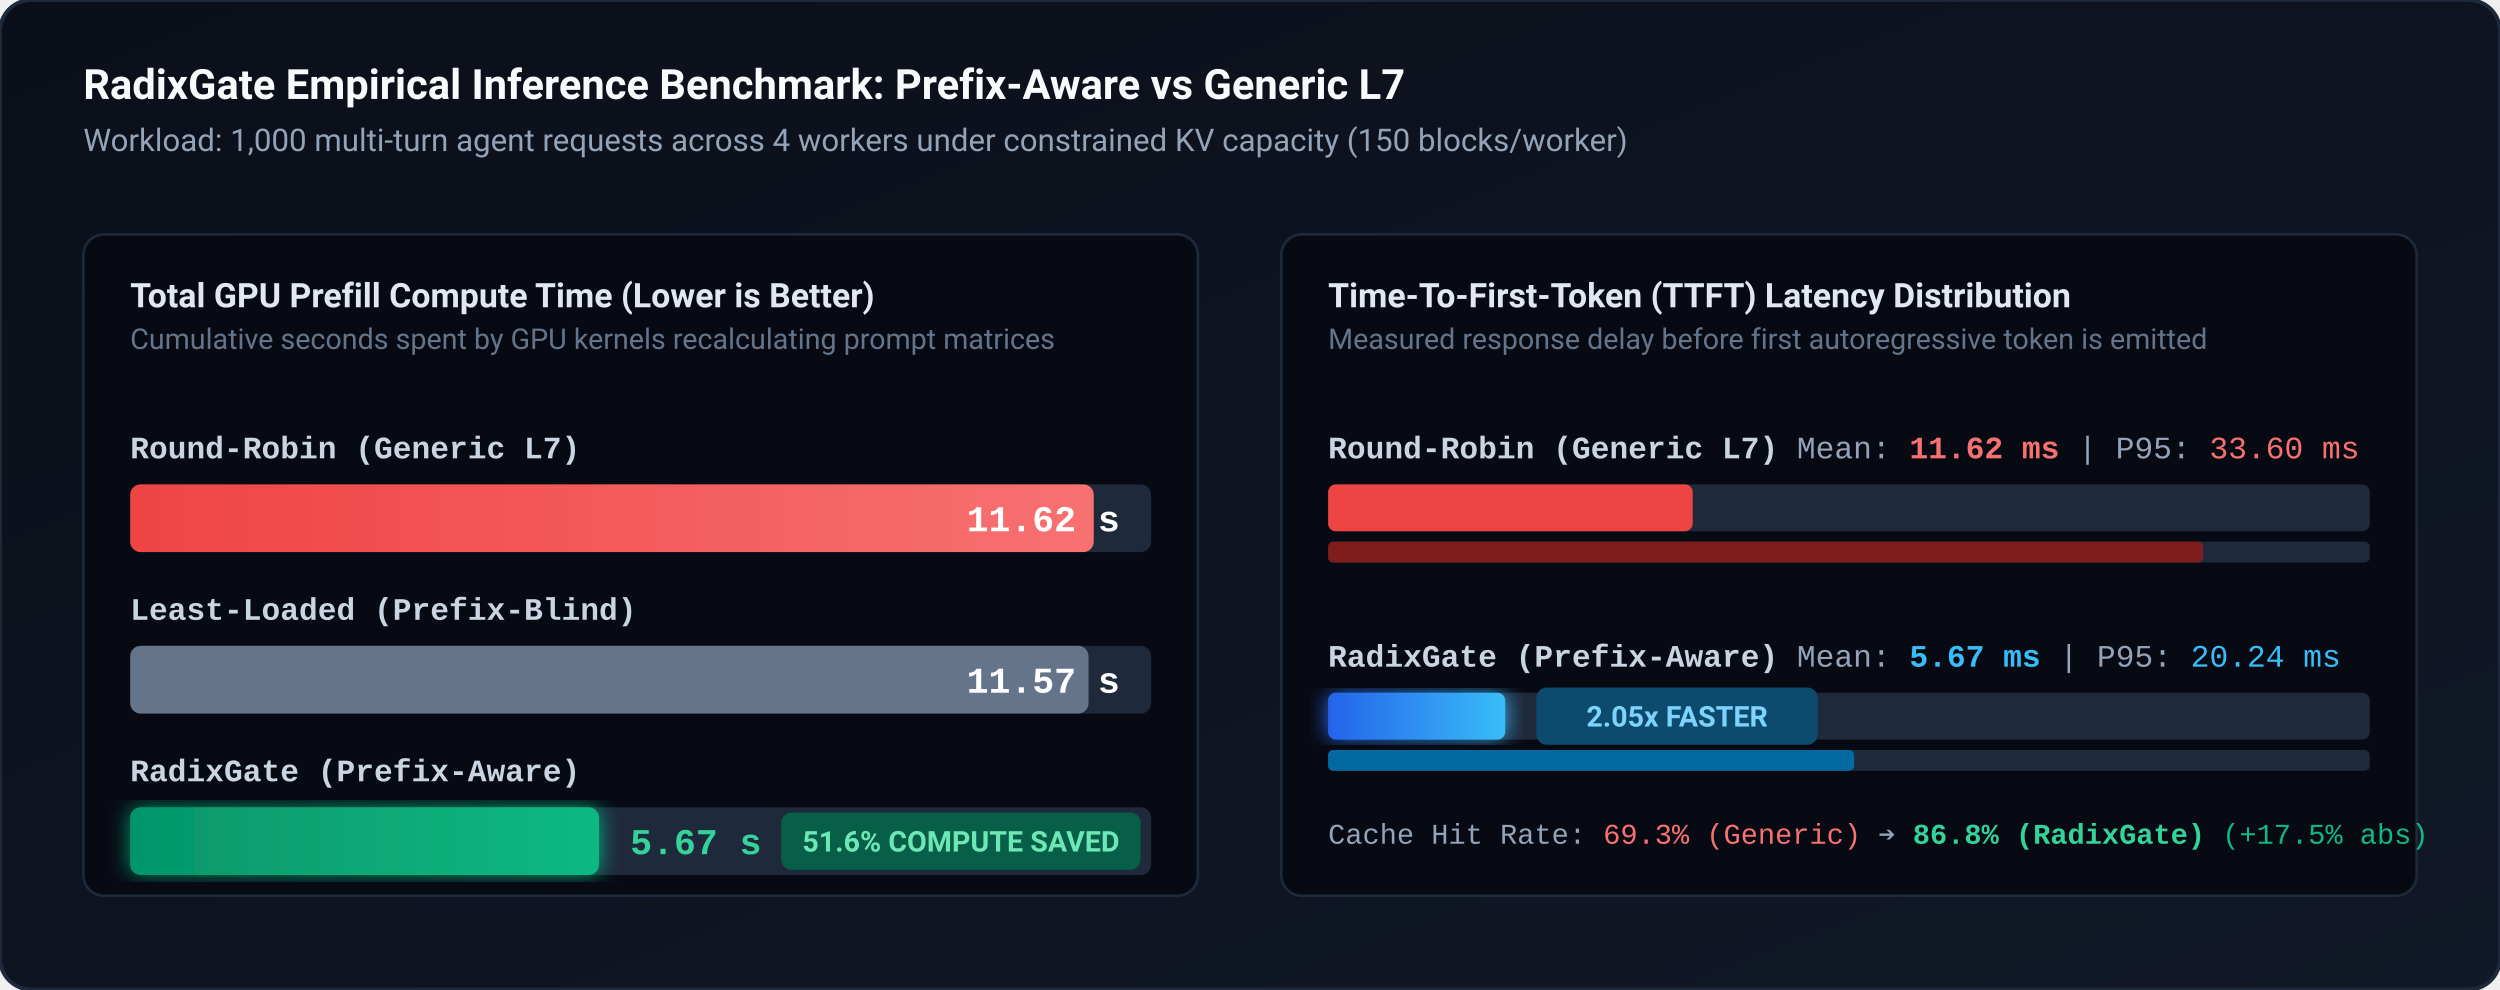
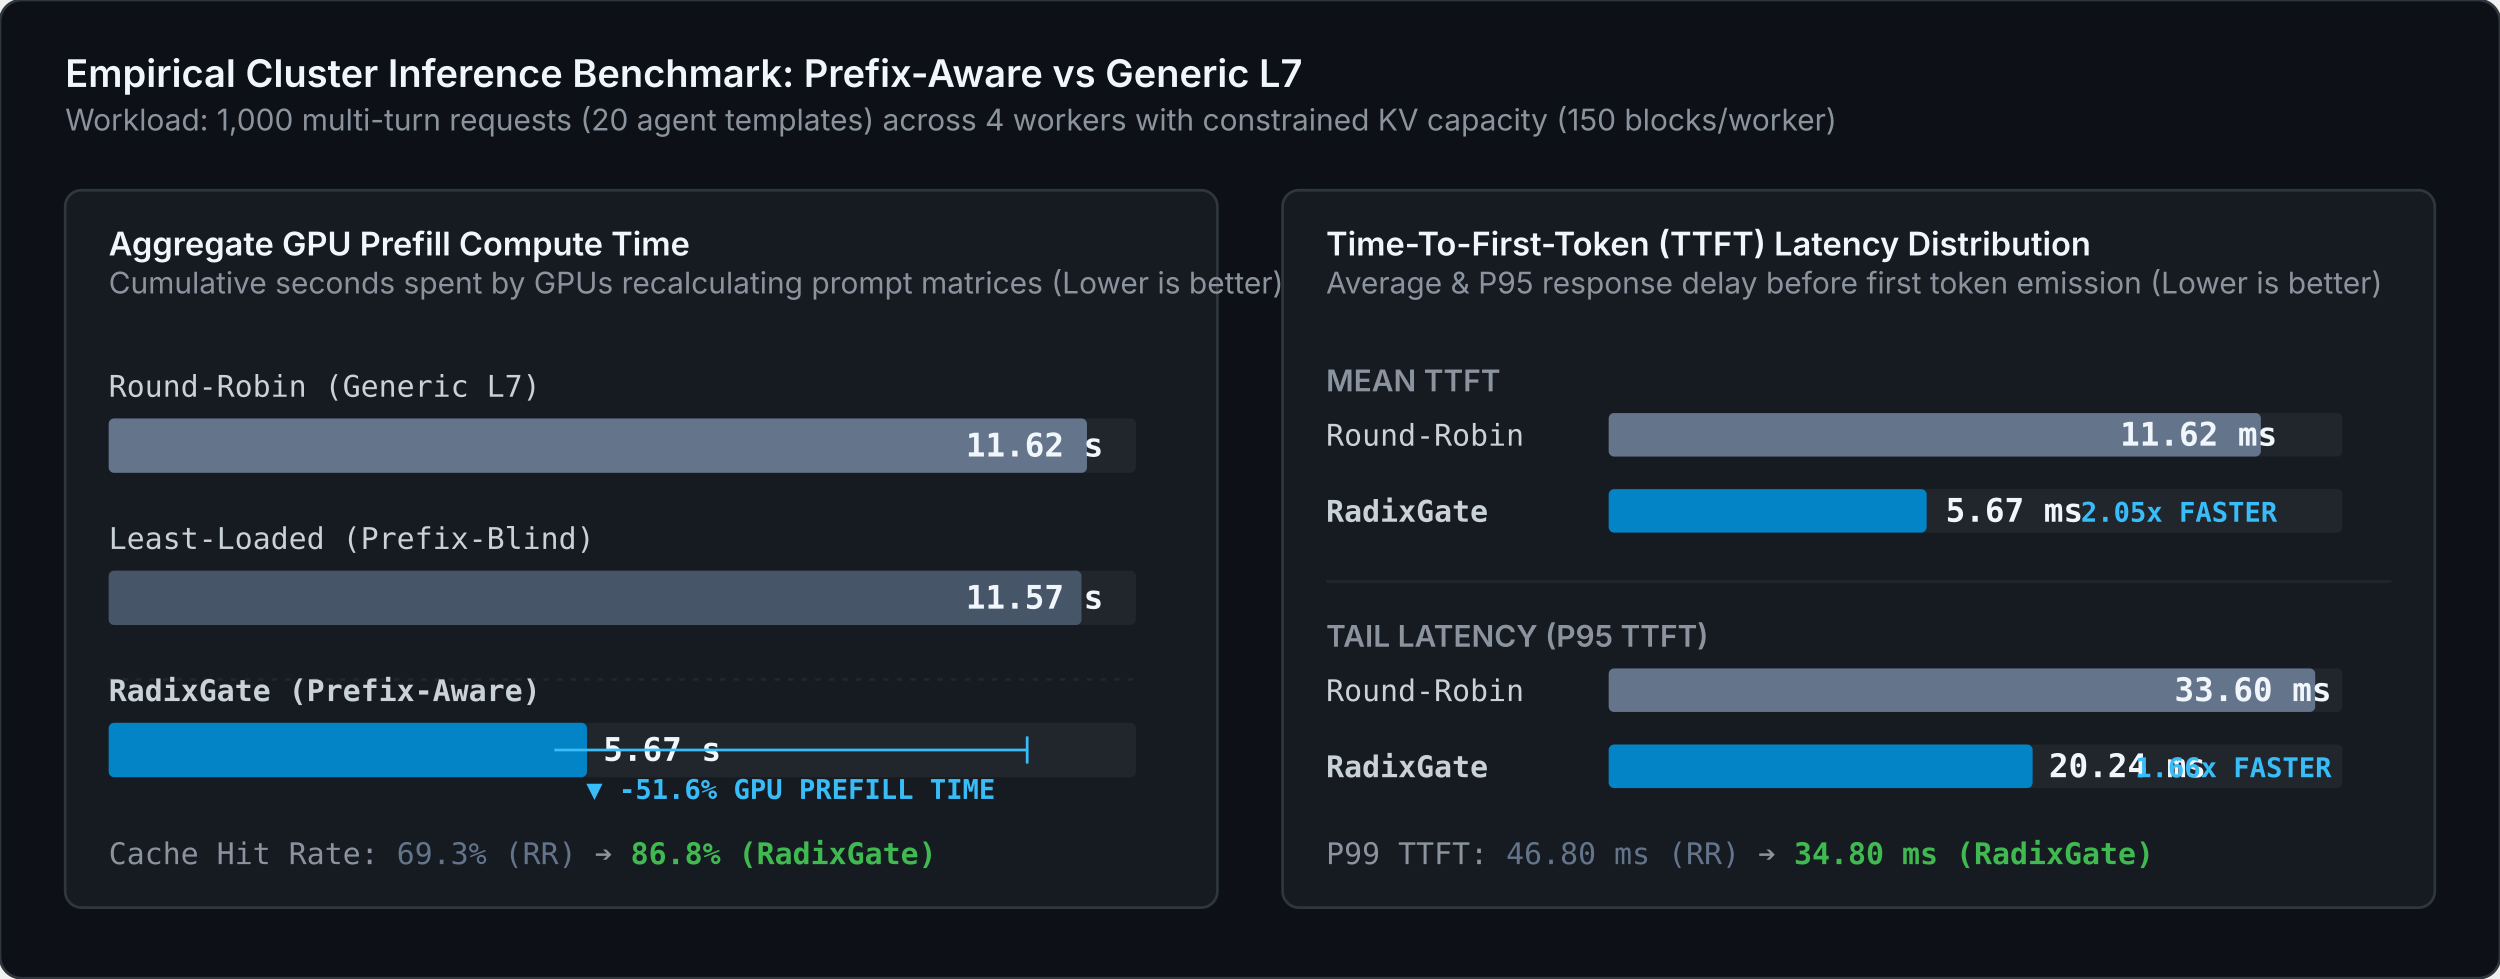
- <svg xmlns="http://www.w3.org/2000/svg" viewBox="0 0 960 380" width="100%" height="100%">
-   <defs>
-     <linearGradient id="bgGrad2" x1="0%" y1="0%" x2="100%" y2="100%">
-       <stop offset="0%" stop-color="#0b0f19" />
-       <stop offset="100%" stop-color="#111827" />
-     </linearGradient>
-     <linearGradient id="barRed" x1="0%" y1="0%" x2="100%" y2="0%">
-       <stop offset="0%" stop-color="#ef4444" />
-       <stop offset="100%" stop-color="#f87171" />
-     </linearGradient>
-     <linearGradient id="barEmerald" x1="0%" y1="0%" x2="100%" y2="0%">
-       <stop offset="0%" stop-color="#059669" />
-       <stop offset="100%" stop-color="#10b981" />
-     </linearGradient>
-     <linearGradient id="barBlue" x1="0%" y1="0%" x2="100%" y2="0%">
-       <stop offset="0%" stop-color="#2563eb" />
-       <stop offset="100%" stop-color="#38bdf8" />
-     </linearGradient>
-     <filter id="softGlow">
-       <feGaussianBlur stdDeviation="4" result="coloredBlur" />
-       <feMerge>
-         <feMergeNode in="coloredBlur" />
-         <feMergeNode in="SourceGraphic" />
-       </feMerge>
-     </filter>
-   </defs>
+ <svg xmlns="http://www.w3.org/2000/svg" viewBox="0 0 920 360" width="100%" height="100%">
  <style>
-     .font-mono { font-family: ui-monospace, SFMono-Regular, Menlo, Monaco, Consolas, "Courier New", monospace; }
-     .font-sans { font-family: -apple-system, BlinkMacSystemFont, "Segoe UI", Roboto, Helvetica, Arial, sans-serif; }
-     .title { font-size: 16px; font-weight: 700; fill: #f8fafc; }
-     .subtitle { font-size: 12px; fill: #94a3b8; }
-     .axis-label { font-size: 12px; fill: #cbd5e1; font-weight: 600; }
-     .val-label { font-size: 14px; font-weight: 700; }
-     .badge { font-size: 11px; font-weight: 700; }
+     .font-sans { font-family: -apple-system, BlinkMacSystemFont, "Segoe UI", "Inter", Roboto, Helvetica, Arial, sans-serif; }
+     .font-mono { font-family: "JetBrains Mono", "SF Mono", Menlo, Consolas, monospace; }
+     .bg { fill: #0d1117; }
+     .border { stroke: #30363d; stroke-width: 1; fill: none; }
+     .panel { fill: #161b22; stroke: #30363d; stroke-width: 1; }
+     .grid { stroke: #21262d; stroke-width: 1; stroke-dasharray: 2,3; }
+     .txt-title { font-size: 14px; font-weight: 600; fill: #f0f6fc; }
+     .txt-sub { font-size: 11px; fill: #8b949e; }
+     .txt-axis { font-size: 11px; fill: #c9d1d9; }
+     .txt-metric { font-size: 12px; font-weight: 600; fill: #f0f6fc; }
+     .bar-baseline { fill: #64748b; }
+     .bar-second { fill: #475569; }
+     .bar-radix { fill: #0284c7; }
+     .annotation { font-size: 10px; font-weight: 600; fill: #38bdf8; }
  </style>
-   <rect width="960" height="380" rx="12" fill="url(#bgGrad2)" stroke="#1e293b" stroke-width="1.5" />
-   <text x="32" y="38" class="font-sans title">RadixGate Empirical Inference Benchmark: Prefix-Aware vs Generic L7</text>
-   <text x="32" y="58" class="font-sans subtitle">Workload: 1,000 multi-turn agent requests across 4 workers under constrained KV capacity (150 blocks/worker)</text>
-   <g transform="translate(32, 90)">
-     <rect width="428" height="254" rx="8" fill="#070a13" stroke="#1e293b" stroke-width="1" />
-     <text x="18" y="28" class="font-sans" font-size="13" font-weight="700" fill="#e2e8f0">Total GPU Prefill Compute Time (Lower is Better)</text>
-     <text x="18" y="44" class="font-sans" font-size="11" fill="#64748b">Cumulative seconds spent by GPU kernels recalculating prompt matrices</text>
-     <text x="18" y="86" class="font-mono axis-label">Round-Robin (Generic L7)</text>
-     <rect x="18" y="96" width="392" height="26" rx="4" fill="#1e293b" />
-     <rect x="18" y="96" width="370" height="26" rx="4" fill="url(#barRed)" />
-     <text x="398" y="114" text-anchor="end" class="font-mono val-label" fill="#ffffff">11.62 s</text>
-     <text x="18" y="148" class="font-mono axis-label">Least-Loaded (Prefix-Blind)</text>
-     <rect x="18" y="158" width="392" height="26" rx="4" fill="#1e293b" />
-     <rect x="18" y="158" width="368" height="26" rx="4" fill="#64748b" />
-     <text x="398" y="176" text-anchor="end" class="font-mono val-label" fill="#ffffff">11.57 s</text>
-     <text x="18" y="210" class="font-mono axis-label" fill="#34d399">RadixGate (Prefix-Aware)</text>
-     <rect x="18" y="220" width="392" height="26" rx="4" fill="#1e293b" />
-     <rect x="18" y="220" width="180" height="26" rx="4" fill="url(#barEmerald)" filter="url(#softGlow)" />
-     <text x="210" y="238" class="font-mono val-label" fill="#34d399">5.67 s</text>
-     <rect x="268" y="222" width="138" height="22" rx="4" fill="#065f46" />
-     <text x="337" y="237" text-anchor="middle" class="font-sans badge" fill="#6ee7b7">51.6% COMPUTE SAVED</text>
+   <rect width="920" height="360" rx="8" class="bg" />
+   <rect width="920" height="360" rx="8" class="border" />
+   <text x="24" y="32" class="font-sans txt-title">Empirical Cluster Inference Benchmark: Prefix-Aware vs Generic L7</text>
+   <text x="24" y="48" class="font-sans txt-sub">Workload: 1,000 multi-turn requests (20 agent templates) across 4 workers with constrained KV capacity (150 blocks/worker)</text>
+   <g transform="translate(24, 70)">
+     <rect width="424" height="264" rx="6" class="panel" />
+     <text x="16" y="24" class="font-sans" font-size="12" font-weight="600" fill="#f0f6fc">Aggregate GPU Prefill Compute Time</text>
+     <text x="16" y="38" class="font-sans txt-sub">Cumulative seconds spent by GPUs recalculating prompt matrices (Lower is better)</text>
+     <line x1="16" y1="180" x2="394" y2="180" class="grid" />
+     <text x="16" y="76" class="font-mono txt-axis">Round-Robin (Generic L7)</text>
+     <rect x="16" y="84" width="378" height="20" rx="2" fill="#21262d" />
+     <rect x="16" y="84" width="360" height="20" rx="2" class="bar-baseline" />
+     <text x="382" y="98" class="font-mono txt-metric" text-anchor="end">11.62 s</text>
+     <text x="16" y="132" class="font-mono txt-axis">Least-Loaded (Prefix-Blind)</text>
+     <rect x="16" y="140" width="378" height="20" rx="2" fill="#21262d" />
+     <rect x="16" y="140" width="358" height="20" rx="2" class="bar-second" />
+     <text x="382" y="154" class="font-mono txt-metric" text-anchor="end">11.57 s</text>
+     <text x="16" y="188" class="font-mono txt-axis" fill="#38bdf8" font-weight="600">RadixGate (Prefix-Aware)</text>
+     <rect x="16" y="196" width="378" height="20" rx="2" fill="#21262d" />
+     <rect x="16" y="196" width="176" height="20" rx="2" class="bar-radix" />
+     <text x="198" y="210" class="font-mono txt-metric" fill="#38bdf8">5.67 s</text>
+     <line x1="180" y1="206" x2="354" y2="206" stroke="#38bdf8" stroke-width="1" />
+     <line x1="354" y1="201" x2="354" y2="211" stroke="#38bdf8" stroke-width="1" />
+     <text x="267" y="224" text-anchor="middle" class="font-mono annotation">▼ -51.6% GPU PREFILL TIME</text>
+     <text x="16" y="248" class="font-mono txt-sub">Cache Hit Rate: <tspan fill="#64748b">69.3% (RR)</tspan> ➔ <tspan fill="#3fb950" font-weight="600">86.8% (RadixGate)</tspan>
+     </text>
  </g>
-   <g transform="translate(492, 90)">
-     <rect width="436" height="254" rx="8" fill="#070a13" stroke="#1e293b" stroke-width="1" />
-     <text x="18" y="28" class="font-sans" font-size="13" font-weight="700" fill="#e2e8f0">Time-To-First-Token (TTFT) Latency Distribution</text>
-     <text x="18" y="44" class="font-sans" font-size="11" fill="#64748b">Measured response delay before first autoregressive token is emitted</text>
-     <g transform="translate(18, 70)">
-       <text x="0" y="16" class="font-mono axis-label">Round-Robin (Generic L7)</text>
-       <text x="180" y="16" class="font-mono" font-size="12" fill="#94a3b8">Mean: <tspan fill="#f87171" font-weight="700">11.62 ms</tspan> | P95: <tspan fill="#f87171">33.60 ms</tspan>
-       </text>
-       <rect x="0" y="26" width="400" height="18" rx="3" fill="#1e293b" />
-       <rect x="0" y="26" width="140" height="18" rx="3" fill="#ef4444" />
-       <rect x="0" y="48" width="400" height="8" rx="2" fill="#1e293b" />
-       <rect x="0" y="48" width="336" height="8" rx="2" fill="#7f1d1d" />
-     </g>
-     <g transform="translate(18, 150)">
-       <text x="0" y="16" class="font-mono axis-label" fill="#38bdf8">RadixGate (Prefix-Aware)</text>
-       <text x="180" y="16" class="font-mono" font-size="12" fill="#94a3b8">Mean: <tspan fill="#38bdf8" font-weight="700">5.67 ms</tspan> | P95: <tspan fill="#38bdf8">20.24 ms</tspan>
-       </text>
-       <rect x="0" y="26" width="400" height="18" rx="3" fill="#1e293b" />
-       <rect x="0" y="26" width="68" height="18" rx="3" fill="url(#barBlue)" filter="url(#softGlow)" />
-       <rect x="80" y="24" width="108" height="22" rx="4" fill="#0c4a6e" />
-       <text x="134" y="39" text-anchor="middle" class="font-sans badge" fill="#7dd3fc">2.05x FASTER</text>
-       <rect x="0" y="48" width="400" height="8" rx="2" fill="#1e293b" />
-       <rect x="0" y="48" width="202" height="8" rx="2" fill="#0369a1" />
-     </g>
-     <g transform="translate(18, 222)">
-       <text x="0" y="12" class="font-mono" font-size="11" fill="#94a3b8">
-         Cache Hit Rate: <tspan fill="#f87171">69.3% (Generic)</tspan> ➔ <tspan fill="#34d399" font-weight="700">86.8% (RadixGate)</tspan>
-         <tspan fill="#10b981">(+17.5% abs)</tspan>
-       </text>
-     </g>
+   <g transform="translate(472, 70)">
+     <rect width="424" height="264" rx="6" class="panel" />
+     <text x="16" y="24" class="font-sans" font-size="12" font-weight="600" fill="#f0f6fc">Time-To-First-Token (TTFT) Latency Distribution</text>
+     <text x="16" y="38" class="font-sans txt-sub">Average &amp; P95 response delay before first token emission (Lower is better)</text>
+     <text x="16" y="74" class="font-sans" font-size="11" font-weight="600" fill="#8b949e">MEAN TTFT</text>
+     <text x="16" y="94" class="font-mono txt-axis">Round-Robin</text>
+     <rect x="120" y="82" width="270" height="16" rx="2" fill="#21262d" />
+     <rect x="120" y="82" width="240" height="16" rx="2" class="bar-baseline" />
+     <text x="366" y="94" class="font-mono txt-metric" text-anchor="end">11.62 ms</text>
+     <text x="16" y="122" class="font-mono txt-axis" fill="#38bdf8" font-weight="600">RadixGate</text>
+     <rect x="120" y="110" width="270" height="16" rx="2" fill="#21262d" />
+     <rect x="120" y="110" width="117" height="16" rx="2" class="bar-radix" />
+     <text x="244" y="122" class="font-mono txt-metric" fill="#38bdf8">5.67 ms</text>
+     <text x="366" y="122" class="font-mono annotation" text-anchor="end">2.05x FASTER</text>
+     <line x1="16" y1="144" x2="408" y2="144" stroke="#21262d" stroke-width="1" />
+     <text x="16" y="168" class="font-sans" font-size="11" font-weight="600" fill="#8b949e">TAIL LATENCY (P95 TTFT)</text>
+     <text x="16" y="188" class="font-mono txt-axis">Round-Robin</text>
+     <rect x="120" y="176" width="270" height="16" rx="2" fill="#21262d" />
+     <rect x="120" y="176" width="260" height="16" rx="2" class="bar-baseline" />
+     <text x="386" y="188" class="font-mono txt-metric" text-anchor="end">33.60 ms</text>
+     <text x="16" y="216" class="font-mono txt-axis" fill="#38bdf8" font-weight="600">RadixGate</text>
+     <rect x="120" y="204" width="270" height="16" rx="2" fill="#21262d" />
+     <rect x="120" y="204" width="156" height="16" rx="2" class="bar-radix" />
+     <text x="282" y="216" class="font-mono txt-metric" fill="#38bdf8">20.24 ms</text>
+     <text x="386" y="216" class="font-mono annotation" text-anchor="end">1.66x FASTER</text>
+     <text x="16" y="248" class="font-mono txt-sub">P99 TTFT: <tspan fill="#64748b">46.80 ms (RR)</tspan> ➔ <tspan fill="#3fb950" font-weight="600">34.80 ms (RadixGate)</tspan>
+     </text>
  </g>
</svg>
